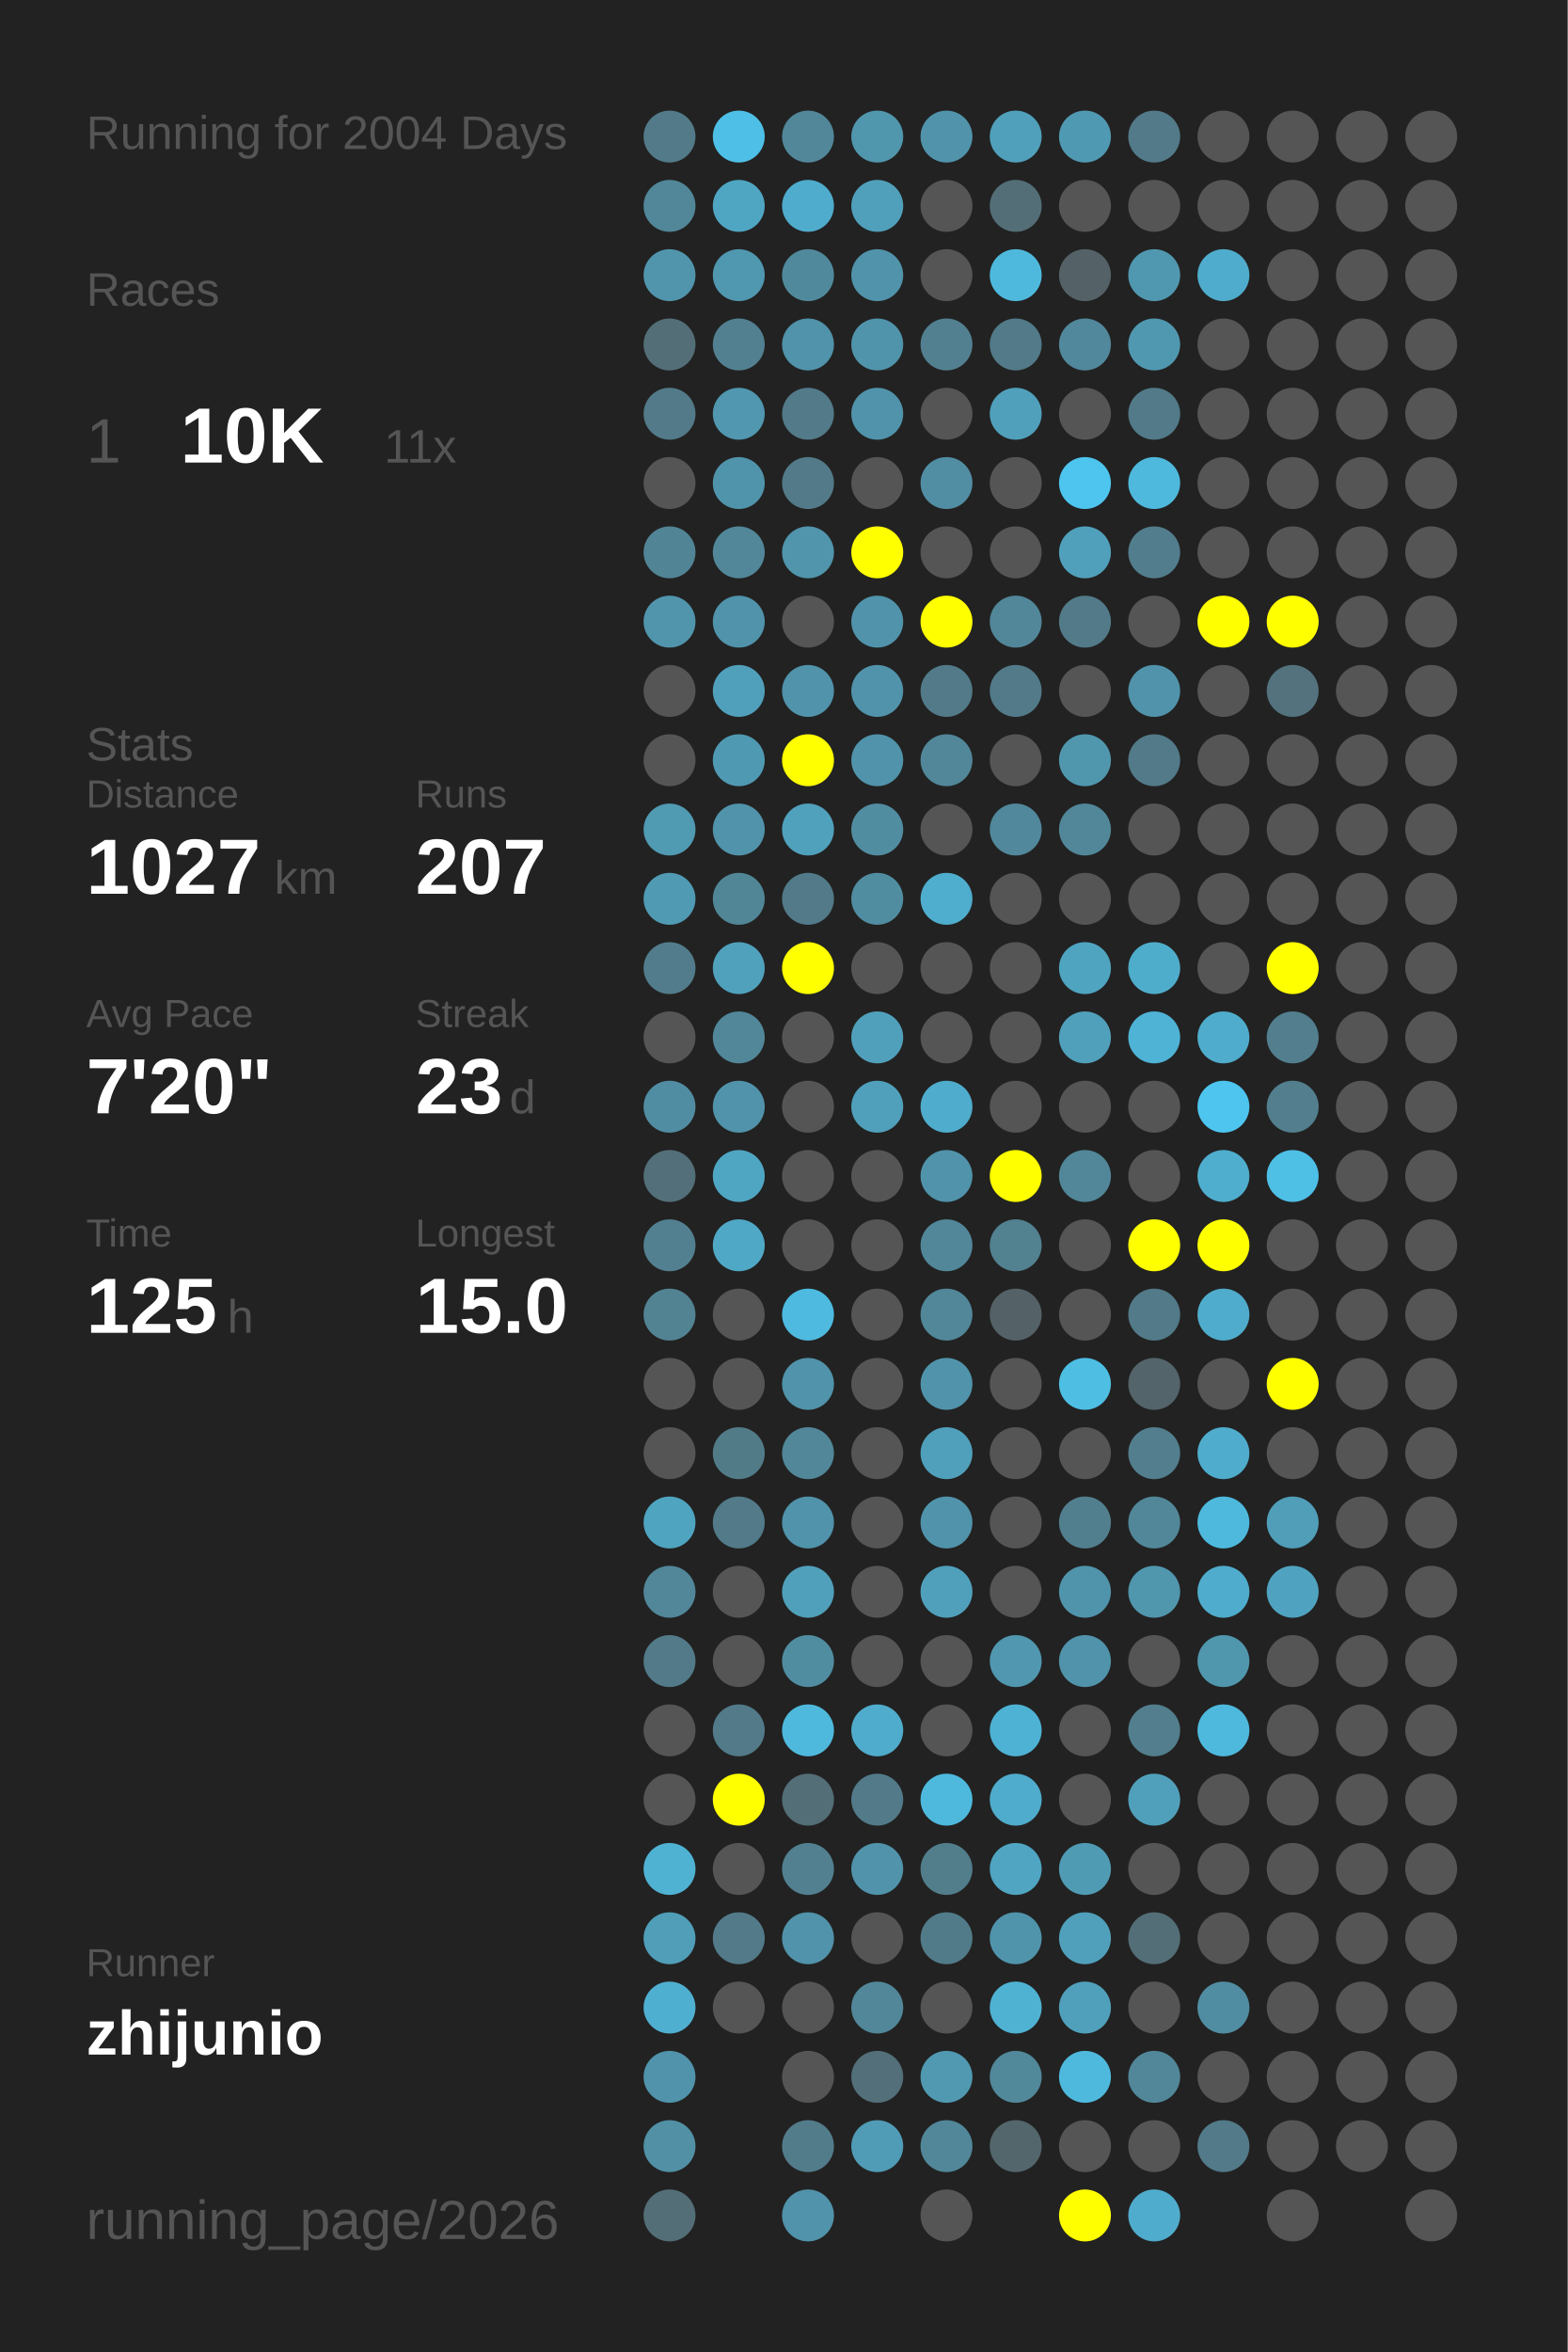
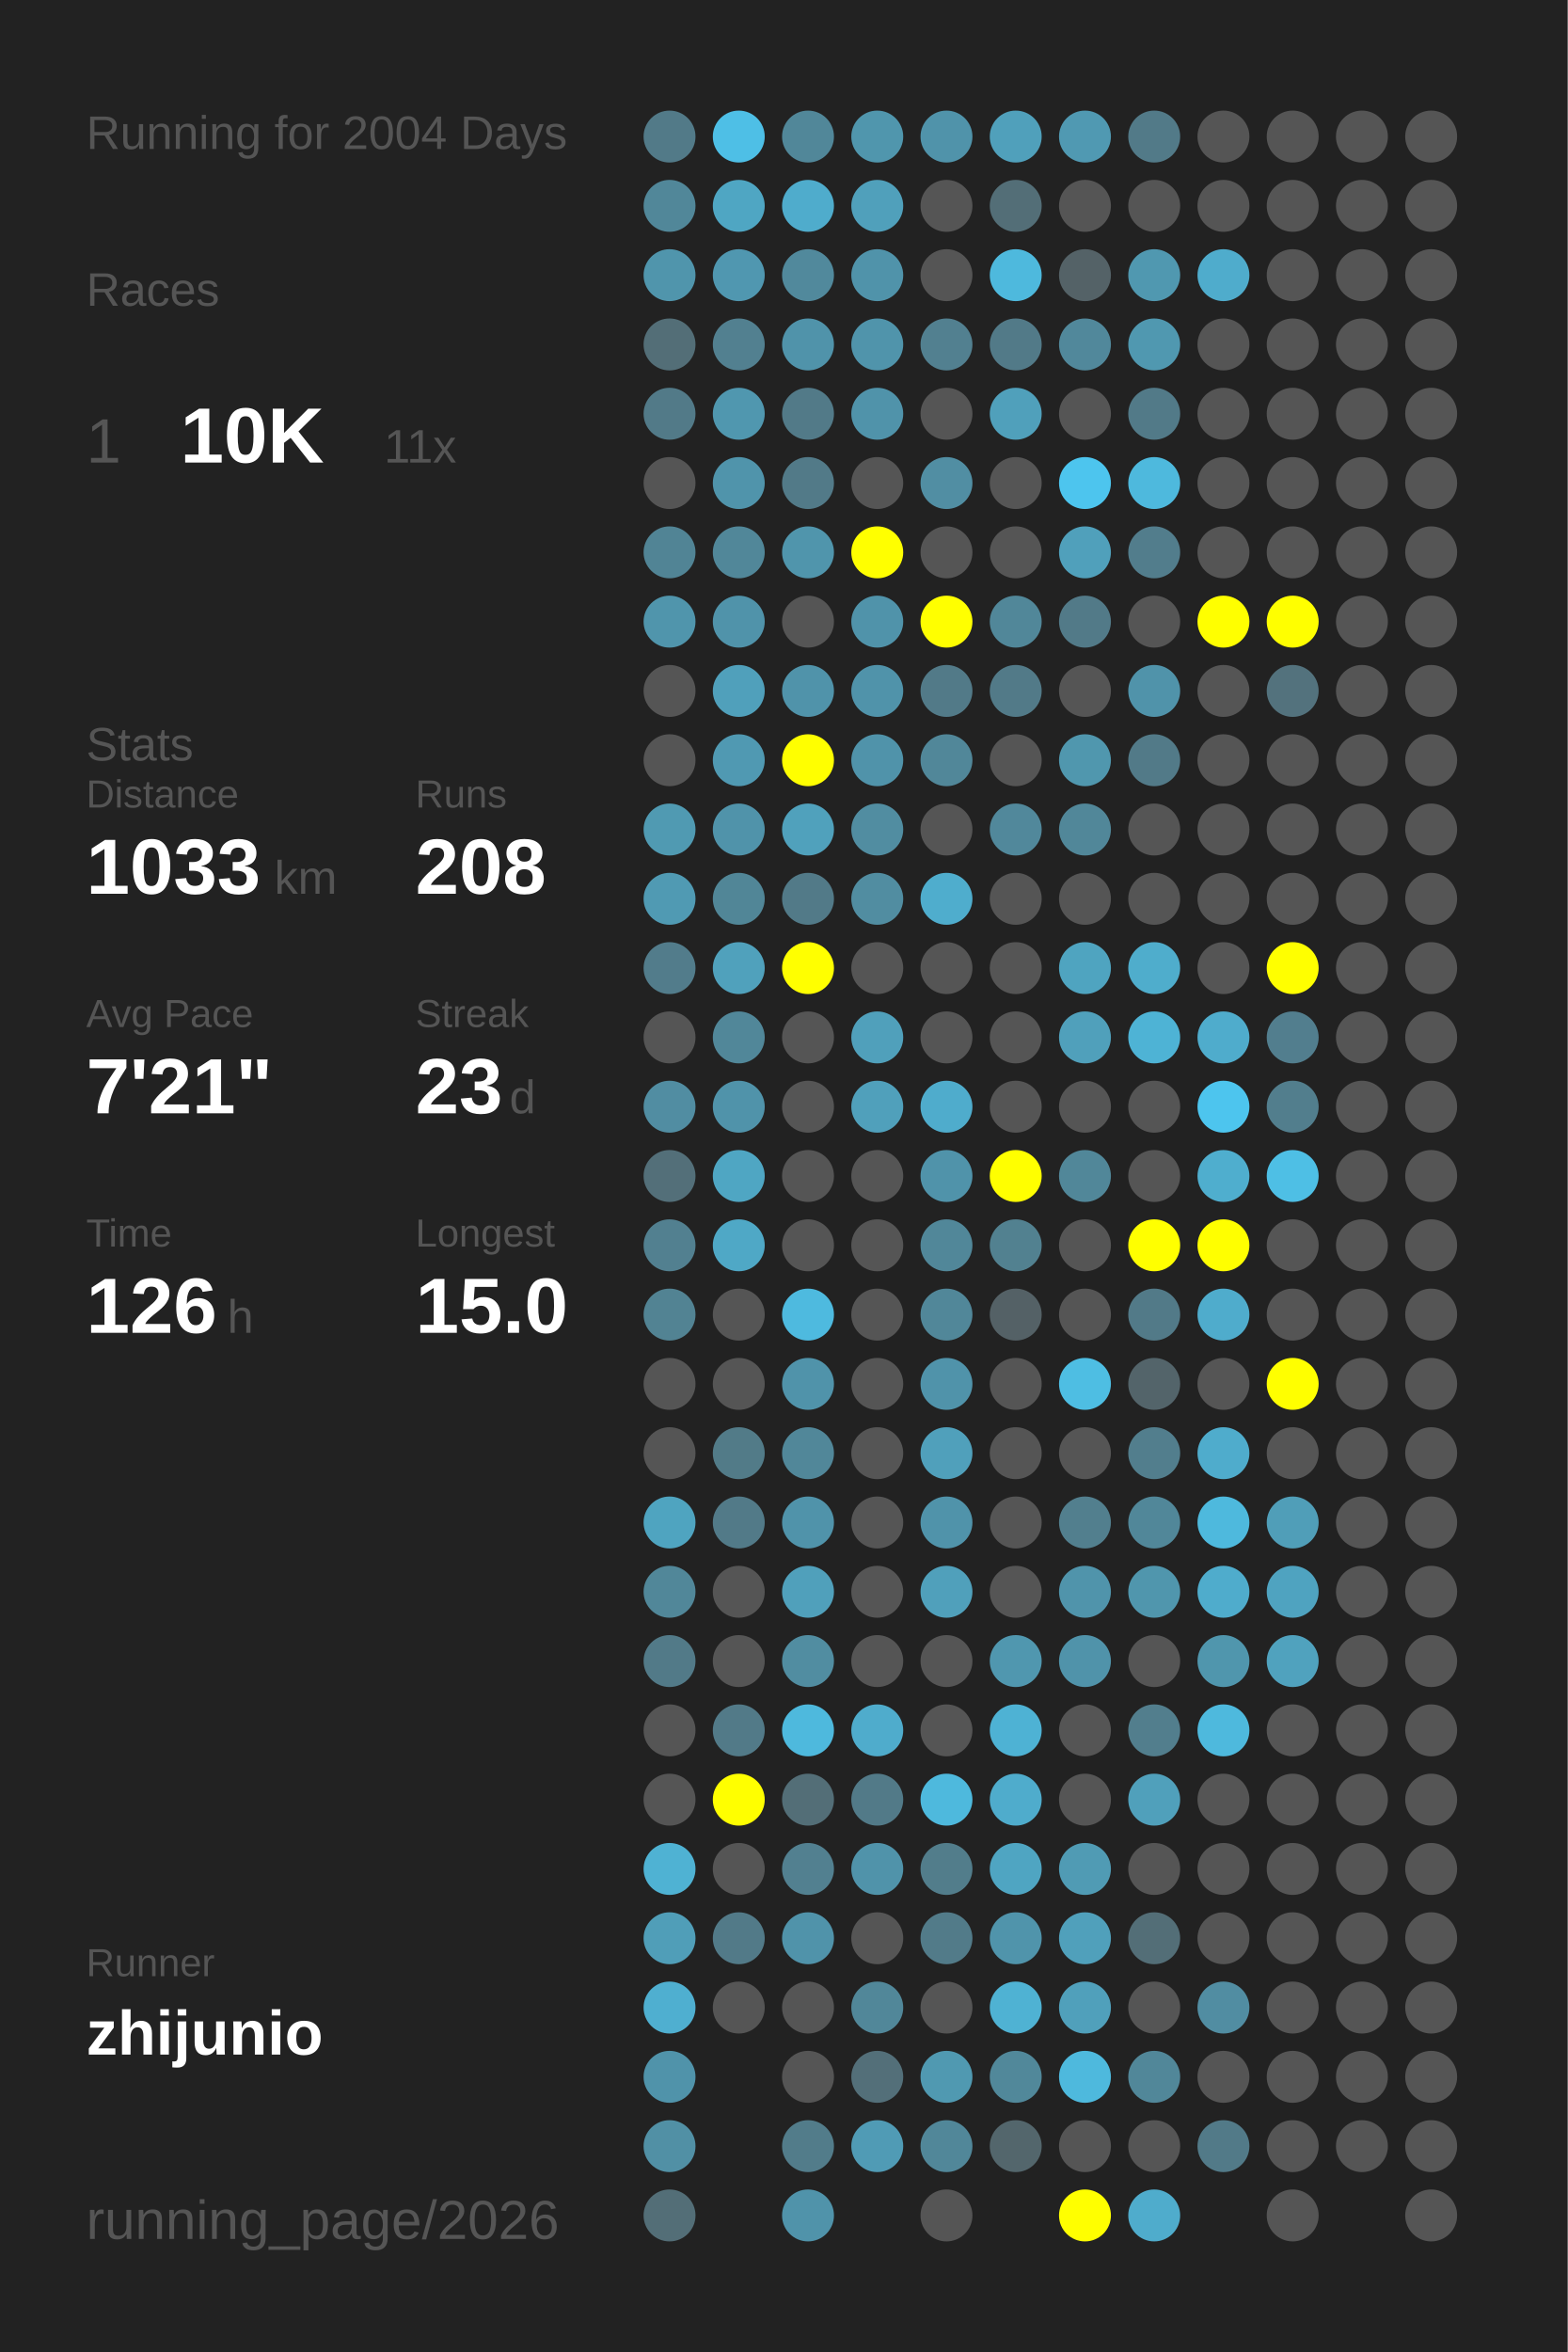
<svg xmlns="http://www.w3.org/2000/svg" baseProfile="full" height="300mm" version="1.1" viewBox="0,0,200,300" width="200mm">
  <defs />
  <rect fill="#222222" height="300" width="200" x="0" y="0" />
  <text fill="#555555" style="font-size:6px; font-family:Arial;" x="11" y="19">Running for 2004 Days</text>
  <text fill="#555555" style="font-size:6px; font-family:Arial;" x="11" y="39">Races</text>
  <text fill="#555555" style="font-size:8px; font-family:Arial;" x="11" y="59">1</text>
  <text fill="#FFFFFF" style="font-size:10px; font-family:Arial; font-weight:bold;" x="23" y="59">10K</text>
  <text fill="#555555" style="font-size:6px; font-family:Arial;" x="49" y="59">11x</text>
  <text fill="#555555" style="font-size:6px; font-family:Arial;" x="11" y="97">Stats</text>
  <text fill="#555555" style="font-size:5px; font-family:Arial;" x="11" y="103">Distance</text>
-   <text fill="#FFFFFF" style="font-size:10px; font-family:Arial; font-weight:bold;" x="11" y="114">1027</text>
+   <text fill="#FFFFFF" style="font-size:10px; font-family:Arial; font-weight:bold;" x="11" y="114">1033</text>
  <text fill="#555555" style="font-size:6px; font-family:Arial;" x="35" y="114">km</text>
  <text fill="#555555" style="font-size:5px; font-family:Arial;" x="53" y="103">Runs</text>
-   <text fill="#FFFFFF" style="font-size:10px; font-family:Arial; font-weight:bold;" x="53" y="114">207</text>
+   <text fill="#FFFFFF" style="font-size:10px; font-family:Arial; font-weight:bold;" x="53" y="114">208</text>
  <text fill="#555555" style="font-size:5px; font-family:Arial;" x="11" y="131">Avg Pace</text>
-   <text fill="#FFFFFF" style="font-size:10px; font-family:Arial; font-weight:bold;" x="11" y="142">7'20"</text>
+   <text fill="#FFFFFF" style="font-size:10px; font-family:Arial; font-weight:bold;" x="11" y="142">7'21"</text>
  <text fill="#555555" style="font-size:5px; font-family:Arial;" x="53" y="131">Streak</text>
  <text fill="#FFFFFF" style="font-size:10px; font-family:Arial; font-weight:bold;" x="53" y="142">23</text>
  <text fill="#555555" style="font-size:6px; font-family:Arial;" x="65" y="142">d</text>
  <text fill="#555555" style="font-size:5px; font-family:Arial;" x="11" y="159">Time</text>
-   <text fill="#FFFFFF" style="font-size:10px; font-family:Arial; font-weight:bold;" x="11" y="170">125</text>
+   <text fill="#FFFFFF" style="font-size:10px; font-family:Arial; font-weight:bold;" x="11" y="170">126</text>
  <text fill="#555555" style="font-size:6px; font-family:Arial;" x="29" y="170">h</text>
  <text fill="#555555" style="font-size:5px; font-family:Arial;" x="53" y="159">Longest</text>
  <text fill="#FFFFFF" style="font-size:10px; font-family:Arial; font-weight:bold;" x="53" y="170">15.0</text>
  <text fill="#555555" style="font-size:5px; font-family:Arial;" x="11" y="252.065">Runner</text>
  <text fill="#FFFFFF" style="font-size:8px; font-family:Arial; font-weight:bold;" x="11" y="262.065">zhijunio</text>
  <text fill="#555555" style="font-size:7px; font-family:Arial;" x="11" y="285.581">running_page/2026</text>
  <circle cx="85.417" cy="17.419" fill="#527a88" r="3.312" />
  <circle cx="85.417" cy="26.258" fill="#518799" r="3.312" />
  <circle cx="85.417" cy="35.097" fill="#5095ac" r="3.312" />
  <circle cx="85.417" cy="43.935" fill="#536e77" r="3.312" />
  <circle cx="85.417" cy="52.774" fill="#527a88" r="3.312" />
  <circle cx="85.417" cy="61.613" fill="#555555" r="3.312" />
  <circle cx="85.417" cy="70.452" fill="#518495" r="3.312" />
  <circle cx="85.417" cy="79.29" fill="#5095ac" r="3.312" />
  <circle cx="85.417" cy="88.129" fill="#555555" r="3.312" />
  <circle cx="85.417" cy="96.968" fill="#555555" r="3.312" />
  <circle cx="85.417" cy="105.806" fill="#509ab2" r="3.312" />
  <circle cx="85.417" cy="114.645" fill="#509ab3" r="3.312" />
  <circle cx="85.417" cy="123.484" fill="#527c8b" r="3.312" />
  <circle cx="85.417" cy="132.323" fill="#555555" r="3.312" />
  <circle cx="85.417" cy="141.161" fill="#518da2" r="3.312" />
  <circle cx="85.417" cy="150" fill="#536f79" r="3.312" />
  <circle cx="85.417" cy="158.839" fill="#528090" r="3.312" />
  <circle cx="85.417" cy="167.677" fill="#528393" r="3.312" />
  <circle cx="85.417" cy="176.516" fill="#555555" r="3.312" />
  <circle cx="85.417" cy="185.355" fill="#555555" r="3.312" />
  <circle cx="85.417" cy="194.194" fill="#4fa4c0" r="3.312" />
  <circle cx="85.417" cy="203.032" fill="#518799" r="3.312" />
  <circle cx="85.417" cy="211.871" fill="#527a88" r="3.312" />
  <circle cx="85.417" cy="220.71" fill="#555555" r="3.312" />
  <circle cx="85.417" cy="229.548" fill="#555555" r="3.312" />
  <circle cx="85.417" cy="238.387" fill="#4fb2d3" r="3.312" />
  <circle cx="85.417" cy="247.226" fill="#509eb8" r="3.312" />
  <circle cx="85.417" cy="256.065" fill="#4fafd0" r="3.312" />
  <circle cx="85.417" cy="264.903" fill="#5093aa" r="3.312" />
  <circle cx="85.417" cy="273.742" fill="#5190a5" r="3.312" />
  <circle cx="85.417" cy="282.581" fill="#536e77" r="3.312" />
  <circle cx="94.25" cy="17.419" fill="#4ebfe6" r="3.312" />
  <circle cx="94.25" cy="26.258" fill="#4fa6c3" r="3.312" />
  <circle cx="94.25" cy="35.097" fill="#5097b0" r="3.312" />
  <circle cx="94.25" cy="43.935" fill="#528090" r="3.312" />
  <circle cx="94.25" cy="52.774" fill="#5097af" r="3.312" />
  <circle cx="94.25" cy="61.613" fill="#5094ab" r="3.312" />
  <circle cx="94.25" cy="70.452" fill="#518799" r="3.312" />
  <circle cx="94.25" cy="79.29" fill="#5093aa" r="3.312" />
  <circle cx="94.25" cy="88.129" fill="#50a0bb" r="3.312" />
  <circle cx="94.25" cy="96.968" fill="#5099b2" r="3.312" />
  <circle cx="94.25" cy="105.806" fill="#5093aa" r="3.312" />
  <circle cx="94.25" cy="114.645" fill="#518697" r="3.312" />
  <circle cx="94.25" cy="123.484" fill="#50a1bc" r="3.312" />
  <circle cx="94.25" cy="132.323" fill="#518799" r="3.312" />
  <circle cx="94.25" cy="141.161" fill="#5093aa" r="3.312" />
  <circle cx="94.25" cy="150" fill="#4fa6c3" r="3.312" />
  <circle cx="94.25" cy="158.839" fill="#4fa8c6" r="3.312" />
  <circle cx="94.25" cy="167.677" fill="#555555" r="3.312" />
  <circle cx="94.25" cy="176.516" fill="#555555" r="3.312" />
  <circle cx="94.25" cy="185.355" fill="#527b88" r="3.312" />
  <circle cx="94.25" cy="194.194" fill="#527a88" r="3.312" />
  <circle cx="94.25" cy="203.032" fill="#555555" r="3.312" />
  <circle cx="94.25" cy="211.871" fill="#555555" r="3.312" />
  <circle cx="94.25" cy="220.71" fill="#527a88" r="3.312" />
  <circle cx="94.25" cy="229.548" fill="#FFFF00" r="3.312" />
  <circle cx="94.25" cy="238.387" fill="#555555" r="3.312" />
  <circle cx="94.25" cy="247.226" fill="#527a88" r="3.312" />
  <circle cx="94.25" cy="256.065" fill="#555555" r="3.312" />
  <circle cx="103.083" cy="17.419" fill="#518799" r="3.312" />
  <circle cx="103.083" cy="26.258" fill="#4faccc" r="3.312" />
  <circle cx="103.083" cy="35.097" fill="#51899c" r="3.312" />
  <circle cx="103.083" cy="43.935" fill="#5093aa" r="3.312" />
  <circle cx="103.083" cy="52.774" fill="#527a88" r="3.312" />
  <circle cx="103.083" cy="61.613" fill="#527a88" r="3.312" />
  <circle cx="103.083" cy="70.452" fill="#5095ac" r="3.312" />
  <circle cx="103.083" cy="79.29" fill="#555555" r="3.312" />
  <circle cx="103.083" cy="88.129" fill="#5093aa" r="3.312" />
  <circle cx="103.083" cy="96.968" fill="#FFFF00" r="3.312" />
  <circle cx="103.083" cy="105.806" fill="#50a1bc" r="3.312" />
  <circle cx="103.083" cy="114.645" fill="#527a88" r="3.312" />
  <circle cx="103.083" cy="123.484" fill="#FFFF00" r="3.312" />
  <circle cx="103.083" cy="132.323" fill="#555555" r="3.312" />
  <circle cx="103.083" cy="141.161" fill="#555555" r="3.312" />
  <circle cx="103.083" cy="150" fill="#555555" r="3.312" />
  <circle cx="103.083" cy="158.839" fill="#555555" r="3.312" />
  <circle cx="103.083" cy="167.677" fill="#4ebadf" r="3.312" />
  <circle cx="103.083" cy="176.516" fill="#5093aa" r="3.312" />
  <circle cx="103.083" cy="185.355" fill="#518799" r="3.312" />
  <circle cx="103.083" cy="194.194" fill="#5093aa" r="3.312" />
  <circle cx="103.083" cy="203.032" fill="#50a0bb" r="3.312" />
  <circle cx="103.083" cy="211.871" fill="#518da1" r="3.312" />
  <circle cx="103.083" cy="220.71" fill="#4eb9dd" r="3.312" />
  <circle cx="103.083" cy="229.548" fill="#536e77" r="3.312" />
  <circle cx="103.083" cy="238.387" fill="#528090" r="3.312" />
  <circle cx="103.083" cy="247.226" fill="#5093aa" r="3.312" />
  <circle cx="103.083" cy="256.065" fill="#555555" r="3.312" />
  <circle cx="103.083" cy="264.903" fill="#555555" r="3.312" />
  <circle cx="103.083" cy="273.742" fill="#527c8a" r="3.312" />
  <circle cx="103.083" cy="282.581" fill="#5093aa" r="3.312" />
  <circle cx="111.917" cy="17.419" fill="#5096ad" r="3.312" />
  <circle cx="111.917" cy="26.258" fill="#50a0bb" r="3.312" />
  <circle cx="111.917" cy="35.097" fill="#5093aa" r="3.312" />
  <circle cx="111.917" cy="43.935" fill="#5094ab" r="3.312" />
  <circle cx="111.917" cy="52.774" fill="#5093aa" r="3.312" />
  <circle cx="111.917" cy="61.613" fill="#555555" r="3.312" />
  <circle cx="111.917" cy="70.452" fill="#FFFF00" r="3.312" />
  <circle cx="111.917" cy="79.29" fill="#5093aa" r="3.312" />
  <circle cx="111.917" cy="88.129" fill="#5093aa" r="3.312" />
  <circle cx="111.917" cy="96.968" fill="#5093aa" r="3.312" />
  <circle cx="111.917" cy="105.806" fill="#518da1" r="3.312" />
  <circle cx="111.917" cy="114.645" fill="#518da1" r="3.312" />
  <circle cx="111.917" cy="123.484" fill="#555555" r="3.312" />
  <circle cx="111.917" cy="132.323" fill="#50a0bb" r="3.312" />
  <circle cx="111.917" cy="141.161" fill="#50a0bb" r="3.312" />
  <circle cx="111.917" cy="150" fill="#555555" r="3.312" />
  <circle cx="111.917" cy="158.839" fill="#555555" r="3.312" />
  <circle cx="111.917" cy="167.677" fill="#555555" r="3.312" />
  <circle cx="111.917" cy="176.516" fill="#555555" r="3.312" />
  <circle cx="111.917" cy="185.355" fill="#555555" r="3.312" />
  <circle cx="111.917" cy="194.194" fill="#555555" r="3.312" />
  <circle cx="111.917" cy="203.032" fill="#555555" r="3.312" />
  <circle cx="111.917" cy="211.871" fill="#555555" r="3.312" />
  <circle cx="111.917" cy="220.71" fill="#4faccc" r="3.312" />
  <circle cx="111.917" cy="229.548" fill="#527a88" r="3.312" />
  <circle cx="111.917" cy="238.387" fill="#5093aa" r="3.312" />
  <circle cx="111.917" cy="247.226" fill="#555555" r="3.312" />
  <circle cx="111.917" cy="256.065" fill="#518799" r="3.312" />
  <circle cx="111.917" cy="264.903" fill="#536f79" r="3.312" />
  <circle cx="111.917" cy="273.742" fill="#509bb5" r="3.312" />
  <circle cx="120.75" cy="17.419" fill="#5093aa" r="3.312" />
  <circle cx="120.75" cy="26.258" fill="#555555" r="3.312" />
  <circle cx="120.75" cy="35.097" fill="#555555" r="3.312" />
  <circle cx="120.75" cy="43.935" fill="#528090" r="3.312" />
  <circle cx="120.75" cy="52.774" fill="#555555" r="3.312" />
  <circle cx="120.75" cy="61.613" fill="#518ea3" r="3.312" />
  <circle cx="120.75" cy="70.452" fill="#555555" r="3.312" />
  <circle cx="120.75" cy="79.29" fill="#FFFF00" r="3.312" />
  <circle cx="120.75" cy="88.129" fill="#527a88" r="3.312" />
  <circle cx="120.75" cy="96.968" fill="#518799" r="3.312" />
  <circle cx="120.75" cy="105.806" fill="#555555" r="3.312" />
  <circle cx="120.75" cy="114.645" fill="#4fadcd" r="3.312" />
  <circle cx="120.75" cy="123.484" fill="#555555" r="3.312" />
  <circle cx="120.75" cy="132.323" fill="#555555" r="3.312" />
  <circle cx="120.75" cy="141.161" fill="#4faccc" r="3.312" />
  <circle cx="120.75" cy="150" fill="#5093aa" r="3.312" />
  <circle cx="120.75" cy="158.839" fill="#518799" r="3.312" />
  <circle cx="120.75" cy="167.677" fill="#518799" r="3.312" />
  <circle cx="120.75" cy="176.516" fill="#5093aa" r="3.312" />
  <circle cx="120.75" cy="185.355" fill="#50a0bb" r="3.312" />
  <circle cx="120.75" cy="194.194" fill="#5093aa" r="3.312" />
  <circle cx="120.75" cy="203.032" fill="#50a0bb" r="3.312" />
  <circle cx="120.75" cy="211.871" fill="#555555" r="3.312" />
  <circle cx="120.75" cy="220.71" fill="#555555" r="3.312" />
  <circle cx="120.75" cy="229.548" fill="#4eb9dd" r="3.312" />
  <circle cx="120.75" cy="238.387" fill="#527d8b" r="3.312" />
  <circle cx="120.75" cy="247.226" fill="#527b89" r="3.312" />
  <circle cx="120.75" cy="256.065" fill="#555555" r="3.312" />
  <circle cx="120.75" cy="264.903" fill="#5099b1" r="3.312" />
  <circle cx="120.75" cy="273.742" fill="#518799" r="3.312" />
  <circle cx="120.75" cy="282.581" fill="#555555" r="3.312" />
  <circle cx="129.583" cy="17.419" fill="#50a0bb" r="3.312" />
  <circle cx="129.583" cy="26.258" fill="#536e77" r="3.312" />
  <circle cx="129.583" cy="35.097" fill="#4eb9dd" r="3.312" />
  <circle cx="129.583" cy="43.935" fill="#527a88" r="3.312" />
  <circle cx="129.583" cy="52.774" fill="#50a0bb" r="3.312" />
  <circle cx="129.583" cy="61.613" fill="#555555" r="3.312" />
  <circle cx="129.583" cy="70.452" fill="#555555" r="3.312" />
  <circle cx="129.583" cy="79.29" fill="#518799" r="3.312" />
  <circle cx="129.583" cy="88.129" fill="#527a88" r="3.312" />
  <circle cx="129.583" cy="96.968" fill="#555555" r="3.312" />
  <circle cx="129.583" cy="105.806" fill="#51889b" r="3.312" />
  <circle cx="129.583" cy="114.645" fill="#555555" r="3.312" />
  <circle cx="129.583" cy="123.484" fill="#555555" r="3.312" />
  <circle cx="129.583" cy="132.323" fill="#555555" r="3.312" />
  <circle cx="129.583" cy="141.161" fill="#555555" r="3.312" />
  <circle cx="129.583" cy="150" fill="#FFFF00" r="3.312" />
  <circle cx="129.583" cy="158.839" fill="#528190" r="3.312" />
  <circle cx="129.583" cy="167.677" fill="#546166" r="3.312" />
  <circle cx="129.583" cy="176.516" fill="#555555" r="3.312" />
  <circle cx="129.583" cy="185.355" fill="#555555" r="3.312" />
  <circle cx="129.583" cy="194.194" fill="#555555" r="3.312" />
  <circle cx="129.583" cy="203.032" fill="#555555" r="3.312" />
  <circle cx="129.583" cy="211.871" fill="#5097af" r="3.312" />
  <circle cx="129.583" cy="220.71" fill="#4eb2d4" r="3.312" />
  <circle cx="129.583" cy="229.548" fill="#4faccc" r="3.312" />
  <circle cx="129.583" cy="238.387" fill="#4fa5c2" r="3.312" />
  <circle cx="129.583" cy="247.226" fill="#5094ab" r="3.312" />
  <circle cx="129.583" cy="256.065" fill="#4fb2d3" r="3.312" />
  <circle cx="129.583" cy="264.903" fill="#51889a" r="3.312" />
  <circle cx="129.583" cy="273.742" fill="#53666c" r="3.312" />
  <circle cx="138.417" cy="17.419" fill="#5099b2" r="3.312" />
  <circle cx="138.417" cy="26.258" fill="#555555" r="3.312" />
  <circle cx="138.417" cy="35.097" fill="#546267" r="3.312" />
  <circle cx="138.417" cy="43.935" fill="#51889b" r="3.312" />
  <circle cx="138.417" cy="52.774" fill="#555555" r="3.312" />
  <circle cx="138.417" cy="61.613" fill="#4dc5ee" r="3.312" />
  <circle cx="138.417" cy="70.452" fill="#50a0bb" r="3.312" />
  <circle cx="138.417" cy="79.29" fill="#527a88" r="3.312" />
  <circle cx="138.417" cy="88.129" fill="#555555" r="3.312" />
  <circle cx="138.417" cy="96.968" fill="#5097ae" r="3.312" />
  <circle cx="138.417" cy="105.806" fill="#518799" r="3.312" />
  <circle cx="138.417" cy="114.645" fill="#555555" r="3.312" />
  <circle cx="138.417" cy="123.484" fill="#4fa4c0" r="3.312" />
  <circle cx="138.417" cy="132.323" fill="#50a0bb" r="3.312" />
  <circle cx="138.417" cy="141.161" fill="#555555" r="3.312" />
  <circle cx="138.417" cy="150" fill="#518799" r="3.312" />
  <circle cx="138.417" cy="158.839" fill="#555555" r="3.312" />
  <circle cx="138.417" cy="167.677" fill="#555555" r="3.312" />
  <circle cx="138.417" cy="176.516" fill="#4ebee3" r="3.312" />
  <circle cx="138.417" cy="185.355" fill="#555555" r="3.312" />
  <circle cx="138.417" cy="194.194" fill="#527f8e" r="3.312" />
  <circle cx="138.417" cy="203.032" fill="#5094ab" r="3.312" />
  <circle cx="138.417" cy="211.871" fill="#5093aa" r="3.312" />
  <circle cx="138.417" cy="220.71" fill="#555555" r="3.312" />
  <circle cx="138.417" cy="229.548" fill="#555555" r="3.312" />
  <circle cx="138.417" cy="238.387" fill="#509bb4" r="3.312" />
  <circle cx="138.417" cy="247.226" fill="#50a0bb" r="3.312" />
  <circle cx="138.417" cy="256.065" fill="#50a0bb" r="3.312" />
  <circle cx="138.417" cy="264.903" fill="#4eb9dd" r="3.312" />
  <circle cx="138.417" cy="273.742" fill="#555555" r="3.312" />
  <circle cx="138.417" cy="282.581" fill="#FFFF00" r="3.312" />
  <circle cx="147.25" cy="17.419" fill="#527a88" r="3.312" />
  <circle cx="147.25" cy="26.258" fill="#555555" r="3.312" />
  <circle cx="147.25" cy="35.097" fill="#5098b0" r="3.312" />
  <circle cx="147.25" cy="43.935" fill="#5098b0" r="3.312" />
  <circle cx="147.25" cy="52.774" fill="#527a88" r="3.312" />
  <circle cx="147.25" cy="61.613" fill="#4eb9dd" r="3.312" />
  <circle cx="147.25" cy="70.452" fill="#527d8c" r="3.312" />
  <circle cx="147.25" cy="79.29" fill="#555555" r="3.312" />
  <circle cx="147.25" cy="88.129" fill="#5093aa" r="3.312" />
  <circle cx="147.25" cy="96.968" fill="#527a88" r="3.312" />
  <circle cx="147.25" cy="105.806" fill="#555555" r="3.312" />
  <circle cx="147.25" cy="114.645" fill="#555555" r="3.312" />
  <circle cx="147.25" cy="123.484" fill="#4fadcc" r="3.312" />
  <circle cx="147.25" cy="132.323" fill="#4eb3d5" r="3.312" />
  <circle cx="147.25" cy="141.161" fill="#555555" r="3.312" />
  <circle cx="147.25" cy="150" fill="#555555" r="3.312" />
  <circle cx="147.25" cy="158.839" fill="#FFFF00" r="3.312" />
  <circle cx="147.25" cy="167.677" fill="#527a88" r="3.312" />
  <circle cx="147.25" cy="176.516" fill="#53646a" r="3.312" />
  <circle cx="147.25" cy="185.355" fill="#527e8d" r="3.312" />
  <circle cx="147.25" cy="194.194" fill="#518799" r="3.312" />
  <circle cx="147.25" cy="203.032" fill="#5096ad" r="3.312" />
  <circle cx="147.25" cy="211.871" fill="#555555" r="3.312" />
  <circle cx="147.25" cy="220.71" fill="#527e8d" r="3.312" />
  <circle cx="147.25" cy="229.548" fill="#50a0bb" r="3.312" />
  <circle cx="147.25" cy="238.387" fill="#555555" r="3.312" />
  <circle cx="147.25" cy="247.226" fill="#536e77" r="3.312" />
  <circle cx="147.25" cy="256.065" fill="#555555" r="3.312" />
  <circle cx="147.25" cy="264.903" fill="#518799" r="3.312" />
  <circle cx="147.25" cy="273.742" fill="#555555" r="3.312" />
  <circle cx="147.25" cy="282.581" fill="#4faccc" r="3.312" />
  <circle cx="156.083" cy="17.419" fill="#555555" r="3.312" />
  <circle cx="156.083" cy="26.258" fill="#555555" r="3.312" />
  <circle cx="156.083" cy="35.097" fill="#4faccc" r="3.312" />
  <circle cx="156.083" cy="43.935" fill="#555555" r="3.312" />
  <circle cx="156.083" cy="52.774" fill="#555555" r="3.312" />
  <circle cx="156.083" cy="61.613" fill="#555555" r="3.312" />
  <circle cx="156.083" cy="70.452" fill="#555555" r="3.312" />
  <circle cx="156.083" cy="79.29" fill="#FFFF00" r="3.312" />
  <circle cx="156.083" cy="88.129" fill="#555555" r="3.312" />
  <circle cx="156.083" cy="96.968" fill="#555555" r="3.312" />
  <circle cx="156.083" cy="105.806" fill="#555555" r="3.312" />
  <circle cx="156.083" cy="114.645" fill="#555555" r="3.312" />
  <circle cx="156.083" cy="123.484" fill="#555555" r="3.312" />
  <circle cx="156.083" cy="132.323" fill="#4faccc" r="3.312" />
  <circle cx="156.083" cy="141.161" fill="#4dc5ee" r="3.312" />
  <circle cx="156.083" cy="150" fill="#4faece" r="3.312" />
  <circle cx="156.083" cy="158.839" fill="#FFFF00" r="3.312" />
  <circle cx="156.083" cy="167.677" fill="#4faccc" r="3.312" />
  <circle cx="156.083" cy="176.516" fill="#555555" r="3.312" />
  <circle cx="156.083" cy="185.355" fill="#4faccc" r="3.312" />
  <circle cx="156.083" cy="194.194" fill="#4eb9dd" r="3.312" />
  <circle cx="156.083" cy="203.032" fill="#4faccc" r="3.312" />
  <circle cx="156.083" cy="211.871" fill="#5096ad" r="3.312" />
  <circle cx="156.083" cy="220.71" fill="#4eb9dd" r="3.312" />
  <circle cx="156.083" cy="229.548" fill="#555555" r="3.312" />
  <circle cx="156.083" cy="238.387" fill="#555555" r="3.312" />
  <circle cx="156.083" cy="247.226" fill="#555555" r="3.312" />
  <circle cx="156.083" cy="256.065" fill="#518da2" r="3.312" />
  <circle cx="156.083" cy="264.903" fill="#555555" r="3.312" />
  <circle cx="156.083" cy="273.742" fill="#527a88" r="3.312" />
  <circle cx="164.917" cy="17.419" fill="#555555" r="3.312" />
  <circle cx="164.917" cy="26.258" fill="#555555" r="3.312" />
  <circle cx="164.917" cy="35.097" fill="#555555" r="3.312" />
  <circle cx="164.917" cy="43.935" fill="#555555" r="3.312" />
  <circle cx="164.917" cy="52.774" fill="#555555" r="3.312" />
  <circle cx="164.917" cy="61.613" fill="#555555" r="3.312" />
  <circle cx="164.917" cy="70.452" fill="#555555" r="3.312" />
  <circle cx="164.917" cy="79.29" fill="#FFFF00" r="3.312" />
  <circle cx="164.917" cy="88.129" fill="#53727d" r="3.312" />
  <circle cx="164.917" cy="96.968" fill="#555555" r="3.312" />
  <circle cx="164.917" cy="105.806" fill="#555555" r="3.312" />
  <circle cx="164.917" cy="114.645" fill="#555555" r="3.312" />
  <circle cx="164.917" cy="123.484" fill="#FFFF00" r="3.312" />
  <circle cx="164.917" cy="132.323" fill="#527e8e" r="3.312" />
  <circle cx="164.917" cy="141.161" fill="#527e8d" r="3.312" />
  <circle cx="164.917" cy="150" fill="#4ebfe5" r="3.312" />
  <circle cx="164.917" cy="158.839" fill="#555555" r="3.312" />
  <circle cx="164.917" cy="167.677" fill="#555555" r="3.312" />
  <circle cx="164.917" cy="176.516" fill="#FFFF00" r="3.312" />
  <circle cx="164.917" cy="185.355" fill="#555555" r="3.312" />
  <circle cx="164.917" cy="194.194" fill="#509eb8" r="3.312" />
  <circle cx="164.917" cy="203.032" fill="#4fa3c0" r="3.312" />
-   <circle cx="164.917" cy="211.871" fill="#555555" r="3.312" />
+   <circle cx="164.917" cy="211.871" fill="#50a2be" r="3.312" />
  <circle cx="164.917" cy="220.71" fill="#555555" r="3.312" />
  <circle cx="164.917" cy="229.548" fill="#555555" r="3.312" />
  <circle cx="164.917" cy="238.387" fill="#555555" r="3.312" />
  <circle cx="164.917" cy="247.226" fill="#555555" r="3.312" />
  <circle cx="164.917" cy="256.065" fill="#555555" r="3.312" />
  <circle cx="164.917" cy="264.903" fill="#555555" r="3.312" />
  <circle cx="164.917" cy="273.742" fill="#555555" r="3.312" />
  <circle cx="164.917" cy="282.581" fill="#555555" r="3.312" />
  <circle cx="173.75" cy="17.419" fill="#555555" r="3.312" />
  <circle cx="173.75" cy="26.258" fill="#555555" r="3.312" />
  <circle cx="173.75" cy="35.097" fill="#555555" r="3.312" />
  <circle cx="173.75" cy="43.935" fill="#555555" r="3.312" />
  <circle cx="173.75" cy="52.774" fill="#555555" r="3.312" />
  <circle cx="173.75" cy="61.613" fill="#555555" r="3.312" />
  <circle cx="173.75" cy="70.452" fill="#555555" r="3.312" />
  <circle cx="173.75" cy="79.29" fill="#555555" r="3.312" />
  <circle cx="173.75" cy="88.129" fill="#555555" r="3.312" />
  <circle cx="173.75" cy="96.968" fill="#555555" r="3.312" />
  <circle cx="173.75" cy="105.806" fill="#555555" r="3.312" />
  <circle cx="173.75" cy="114.645" fill="#555555" r="3.312" />
  <circle cx="173.75" cy="123.484" fill="#555555" r="3.312" />
  <circle cx="173.75" cy="132.323" fill="#555555" r="3.312" />
  <circle cx="173.75" cy="141.161" fill="#555555" r="3.312" />
  <circle cx="173.75" cy="150" fill="#555555" r="3.312" />
  <circle cx="173.75" cy="158.839" fill="#555555" r="3.312" />
  <circle cx="173.75" cy="167.677" fill="#555555" r="3.312" />
  <circle cx="173.75" cy="176.516" fill="#555555" r="3.312" />
  <circle cx="173.75" cy="185.355" fill="#555555" r="3.312" />
  <circle cx="173.75" cy="194.194" fill="#555555" r="3.312" />
  <circle cx="173.75" cy="203.032" fill="#555555" r="3.312" />
  <circle cx="173.75" cy="211.871" fill="#555555" r="3.312" />
  <circle cx="173.75" cy="220.71" fill="#555555" r="3.312" />
  <circle cx="173.75" cy="229.548" fill="#555555" r="3.312" />
  <circle cx="173.75" cy="238.387" fill="#555555" r="3.312" />
  <circle cx="173.75" cy="247.226" fill="#555555" r="3.312" />
  <circle cx="173.75" cy="256.065" fill="#555555" r="3.312" />
  <circle cx="173.75" cy="264.903" fill="#555555" r="3.312" />
  <circle cx="173.75" cy="273.742" fill="#555555" r="3.312" />
  <circle cx="182.583" cy="17.419" fill="#555555" r="3.312" />
  <circle cx="182.583" cy="26.258" fill="#555555" r="3.312" />
  <circle cx="182.583" cy="35.097" fill="#555555" r="3.312" />
  <circle cx="182.583" cy="43.935" fill="#555555" r="3.312" />
  <circle cx="182.583" cy="52.774" fill="#555555" r="3.312" />
  <circle cx="182.583" cy="61.613" fill="#555555" r="3.312" />
  <circle cx="182.583" cy="70.452" fill="#555555" r="3.312" />
  <circle cx="182.583" cy="79.29" fill="#555555" r="3.312" />
  <circle cx="182.583" cy="88.129" fill="#555555" r="3.312" />
  <circle cx="182.583" cy="96.968" fill="#555555" r="3.312" />
  <circle cx="182.583" cy="105.806" fill="#555555" r="3.312" />
  <circle cx="182.583" cy="114.645" fill="#555555" r="3.312" />
  <circle cx="182.583" cy="123.484" fill="#555555" r="3.312" />
  <circle cx="182.583" cy="132.323" fill="#555555" r="3.312" />
  <circle cx="182.583" cy="141.161" fill="#555555" r="3.312" />
  <circle cx="182.583" cy="150" fill="#555555" r="3.312" />
  <circle cx="182.583" cy="158.839" fill="#555555" r="3.312" />
  <circle cx="182.583" cy="167.677" fill="#555555" r="3.312" />
  <circle cx="182.583" cy="176.516" fill="#555555" r="3.312" />
  <circle cx="182.583" cy="185.355" fill="#555555" r="3.312" />
  <circle cx="182.583" cy="194.194" fill="#555555" r="3.312" />
  <circle cx="182.583" cy="203.032" fill="#555555" r="3.312" />
  <circle cx="182.583" cy="211.871" fill="#555555" r="3.312" />
  <circle cx="182.583" cy="220.71" fill="#555555" r="3.312" />
  <circle cx="182.583" cy="229.548" fill="#555555" r="3.312" />
  <circle cx="182.583" cy="238.387" fill="#555555" r="3.312" />
  <circle cx="182.583" cy="247.226" fill="#555555" r="3.312" />
  <circle cx="182.583" cy="256.065" fill="#555555" r="3.312" />
  <circle cx="182.583" cy="264.903" fill="#555555" r="3.312" />
  <circle cx="182.583" cy="273.742" fill="#555555" r="3.312" />
  <circle cx="182.583" cy="282.581" fill="#555555" r="3.312" />
</svg>
